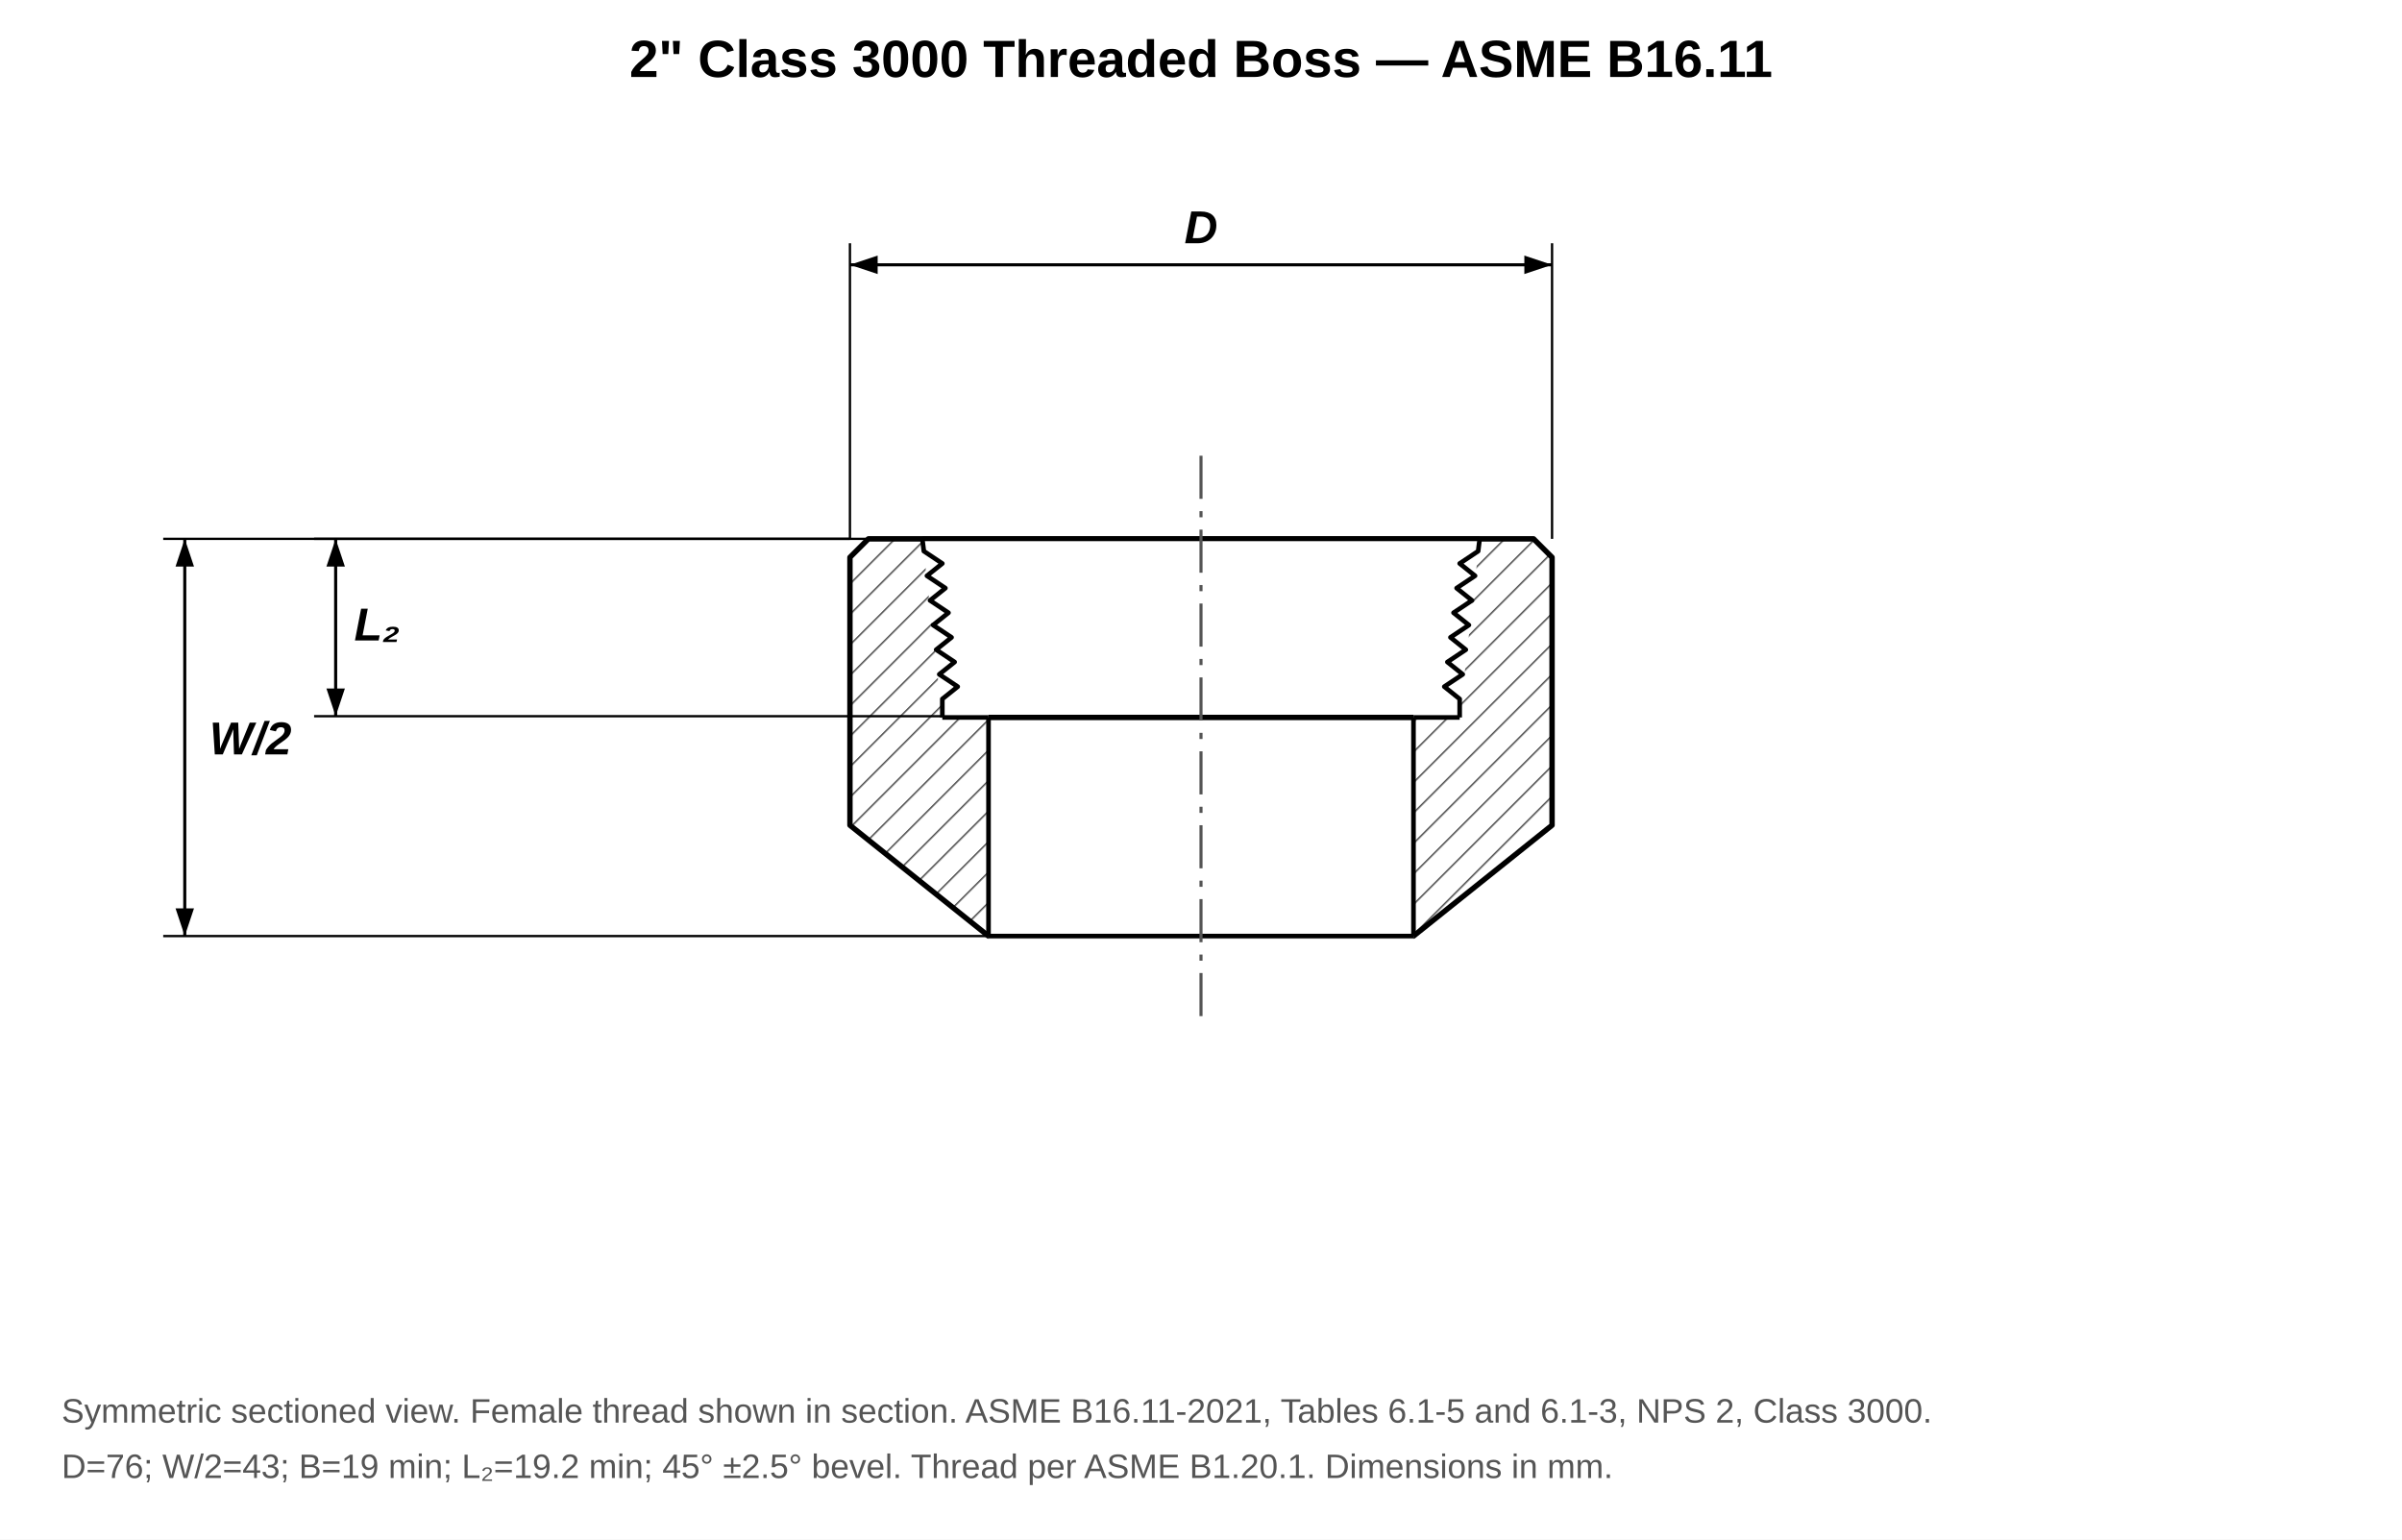
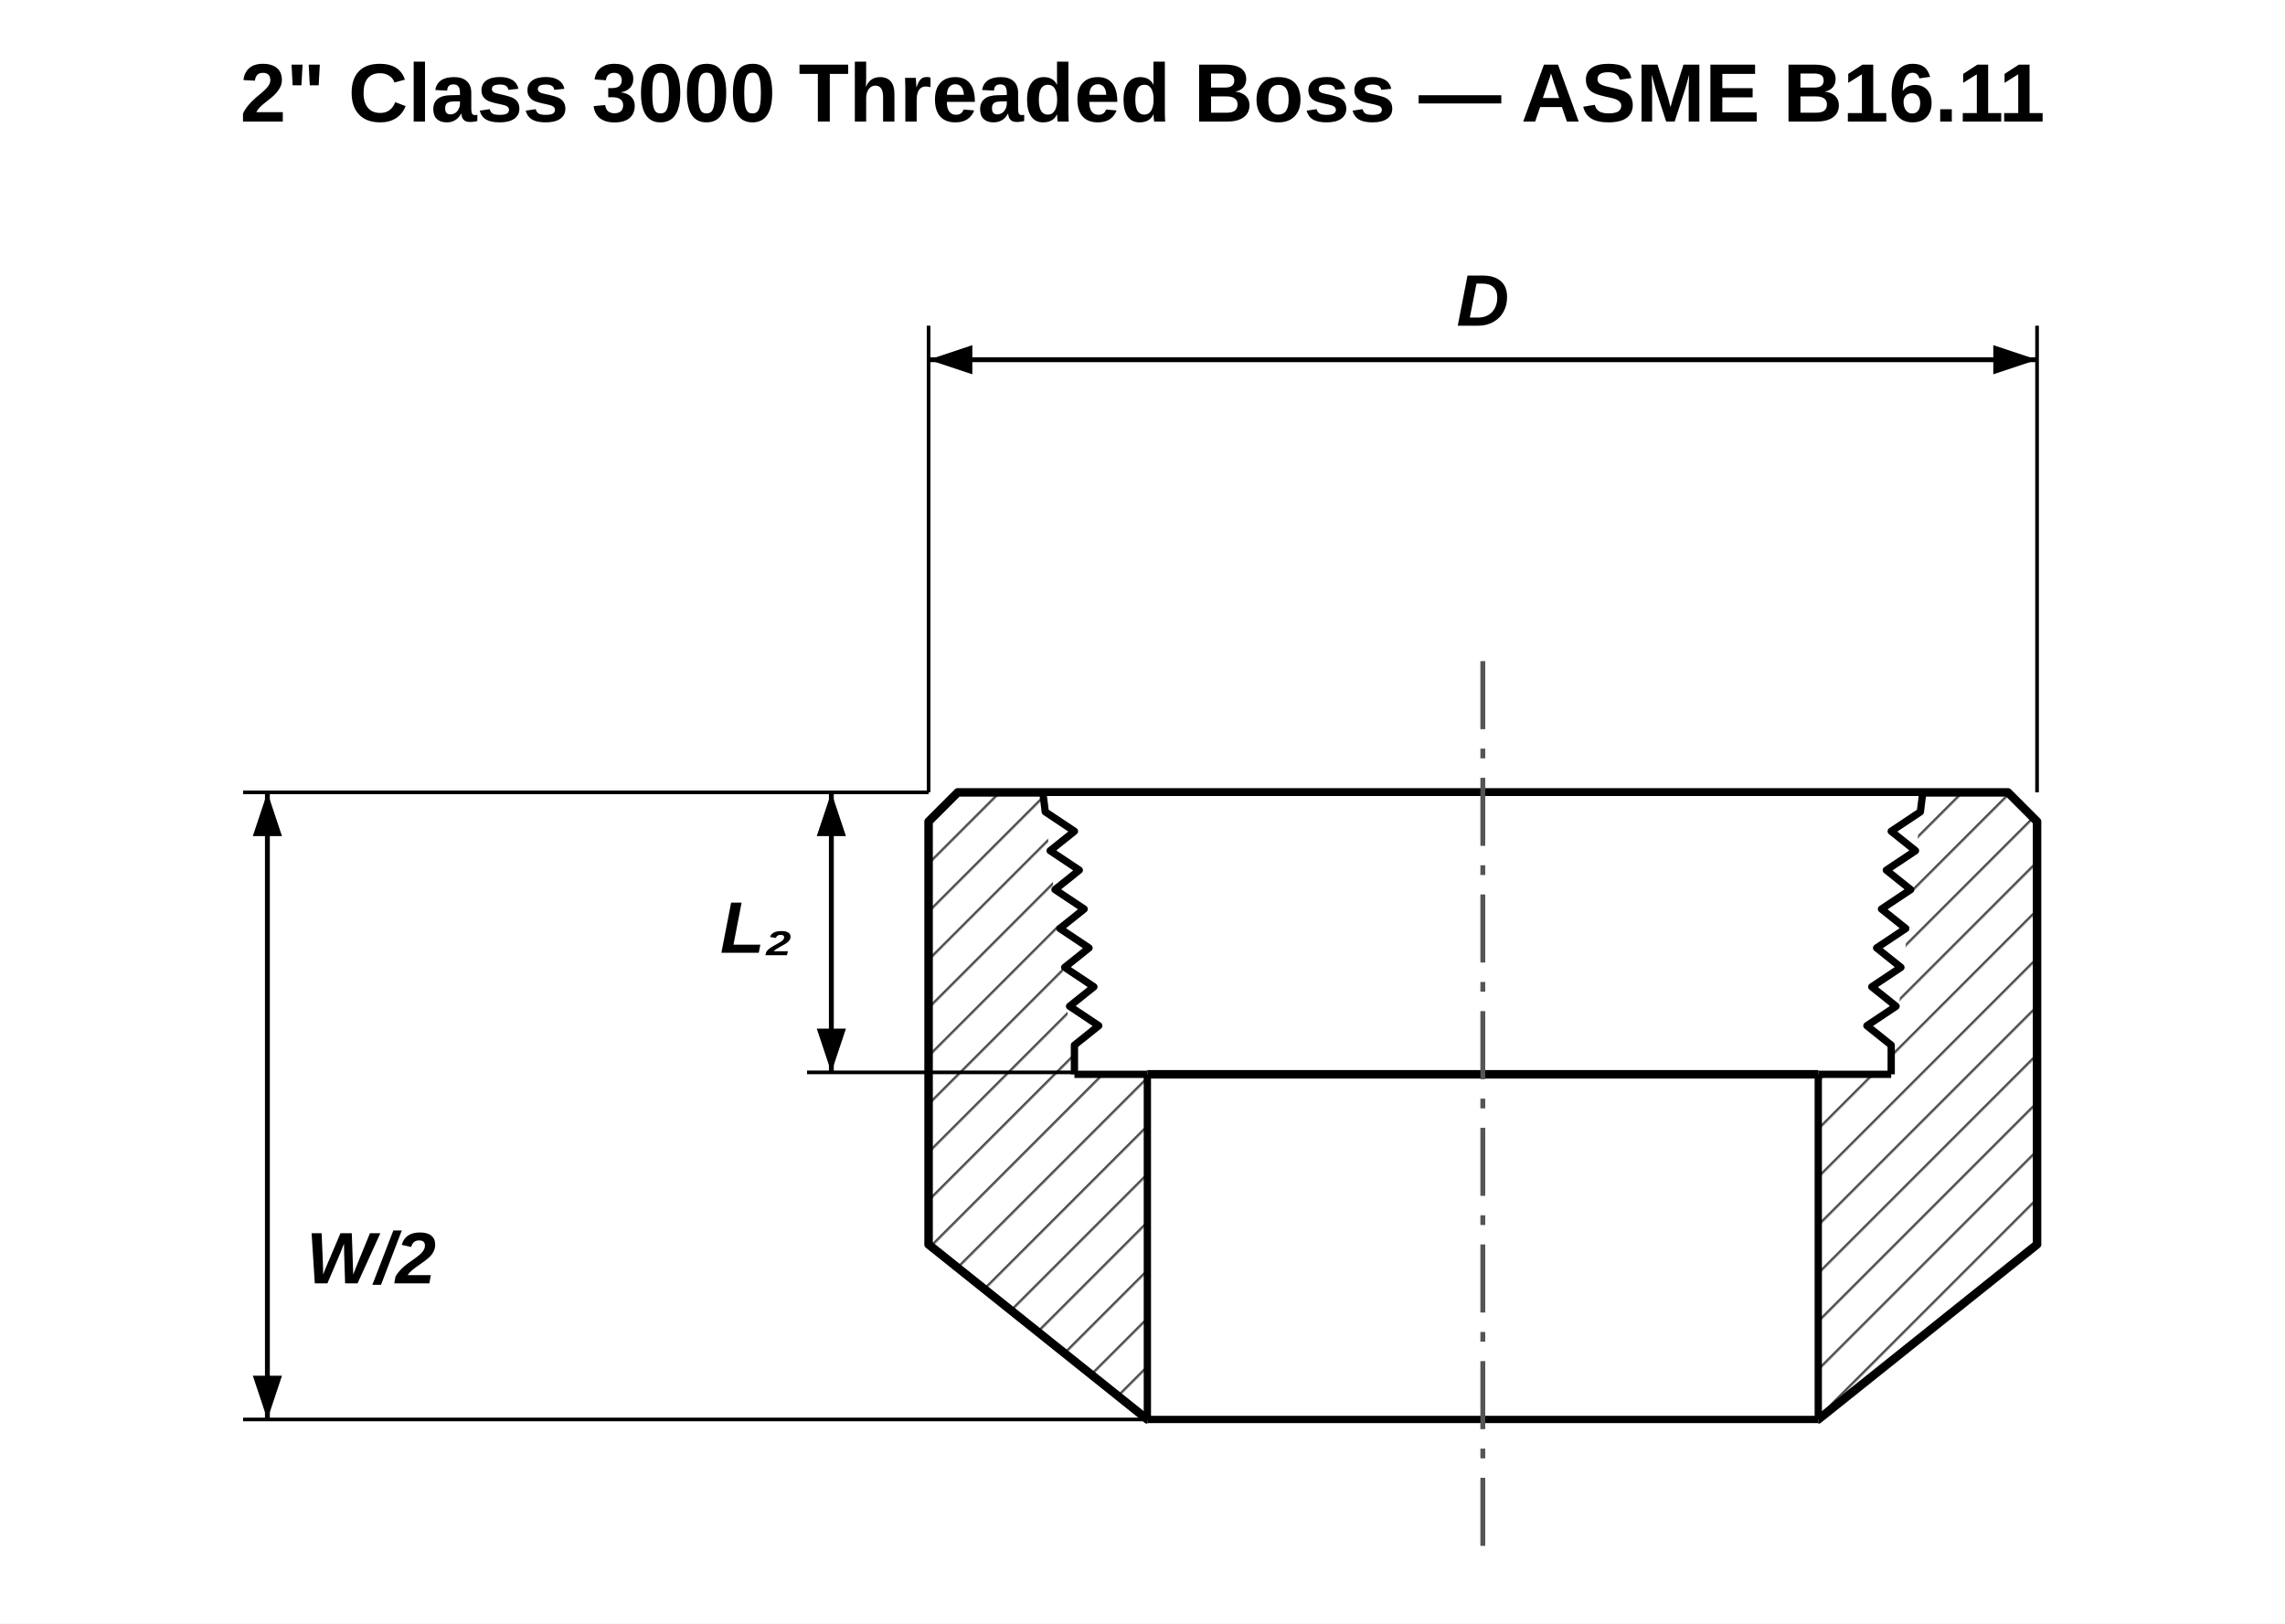
- <svg xmlns="http://www.w3.org/2000/svg" width="780" height="500" viewBox="0 0 780 500" font-family="Arial, sans-serif">
-   <rect width="780" height="500" fill="white" />
+ <svg xmlns="http://www.w3.org/2000/svg" width="470" height="334" viewBox="85 12 470 334" font-family="Arial, sans-serif">
+   <rect x="85" y="12" width="470" height="334" fill="white" />
  <defs>
    <pattern id="hatchBossT" patternUnits="userSpaceOnUse" width="7" height="7" patternTransform="rotate(45)">
      <rect width="7" height="7" fill="white" />
      <line x1="0" y1="0" x2="0" y2="7" stroke="#555" stroke-width="1" />
    </pattern>
    <marker id="arrowStartBossT" markerWidth="10" markerHeight="10" refX="0" refY="3" orient="auto" markerUnits="userSpaceOnUse">
      <path d="M9,0 L9,6 L0,3 z" fill="black" />
    </marker>
    <marker id="arrowEndBossT" markerWidth="10" markerHeight="10" refX="9" refY="3" orient="auto" markerUnits="userSpaceOnUse">
      <path d="M0,0 L0,6 L9,3 z" fill="black" />
    </marker>
    <g id="femaleThreadBossT">
      <path d="M-90.5,0 L90.5,0 L84,58 L-84,58 Z" fill="white" />
      <path d="M-90.5,0 L-90,4 L-84,8 L-89,12 L-83,16 L-88,20 L-82,24                L-87,28 L-81,32 L-86,36 L-80,40 L-85,44 L-79,48 L-84,52 L-84,58" fill="none" stroke="black" stroke-width="1.5" stroke-linejoin="round" />
      <path d="M90.5,0 L90,4 L84,8 L89,12 L83,16 L88,20 L82,24                L87,28 L81,32 L86,36 L80,40 L85,44 L79,48 L84,52 L84,58" fill="none" stroke="black" stroke-width="1.5" stroke-linejoin="round" />
      <line x1="-90.5" y1="0" x2="90.5" y2="0" stroke="black" stroke-width="1.5" />
      <line x1="-84" y1="58" x2="-69" y2="58" stroke="black" stroke-width="1.5" />
      <line x1="69" y1="58" x2="84" y2="58" stroke="black" stroke-width="1.5" />
    </g>
  </defs>
-   <text x="390" y="25" text-anchor="middle" font-size="17" font-weight="bold">2" Class 3000 Threaded Boss — ASME B16.11</text>
+   <text x="320" y="37" text-anchor="middle" font-size="17" font-weight="bold">2" Class 3000 Threaded Boss — ASME B16.11</text>
  <path d="M282,175 L498,175 L504,181 L504,268            L459,304 L321,304            L276,268 L276,181 Z" fill="url(#hatchBossT)" stroke="black" stroke-width="1.75" stroke-linejoin="round" />
  <rect x="321" y="233" width="138" height="72" fill="white" />
  <line x1="321" y1="233" x2="321" y2="304" stroke="black" stroke-width="1.5" />
  <line x1="459" y1="233" x2="459" y2="304" stroke="black" stroke-width="1.5" />
  <line x1="321" y1="304" x2="459" y2="304" stroke="black" stroke-width="1.5" />
  <use href="#femaleThreadBossT" transform="translate(390 175)" />
  <line x1="321" y1="233" x2="459" y2="233" stroke="black" stroke-width="1.75" />
  <line x1="390" y1="148" x2="390" y2="334" stroke="#555" stroke-width="1" stroke-dasharray="14,4,2,4" />
  <g fill="none" stroke="black">
    <line x1="276" y1="175" x2="276" y2="79" stroke-width="0.75" />
    <line x1="504" y1="175" x2="504" y2="79" stroke-width="0.75" />
    <line x1="276" y1="86" x2="504" y2="86" stroke-width="1" marker-start="url(#arrowStartBossT)" marker-end="url(#arrowEndBossT)" />
  </g>
  <text x="390" y="79" text-anchor="middle" font-size="15" font-style="italic" font-weight="bold">D</text>
  <g fill="none" stroke="black">
-     <line x1="276" y1="175" x2="53" y2="175" stroke-width="0.75" />
-     <line x1="321" y1="304" x2="53" y2="304" stroke-width="0.75" />
-     <line x1="60" y1="175" x2="60" y2="304" stroke-width="1" marker-start="url(#arrowStartBossT)" marker-end="url(#arrowEndBossT)" />
-     <line x1="300" y1="175" x2="102" y2="175" stroke-width="0.75" />
-     <line x1="306" y1="232.6" x2="102" y2="232.6" stroke-width="0.75" />
-     <line x1="109" y1="175" x2="109" y2="232.6" stroke-width="1" marker-start="url(#arrowStartBossT)" marker-end="url(#arrowEndBossT)" />
+     <line x1="276" y1="175" x2="135" y2="175" stroke-width="0.75" />
+     <line x1="321" y1="304" x2="135" y2="304" stroke-width="0.75" />
+     <line x1="140" y1="175" x2="140" y2="304" stroke-width="1" marker-start="url(#arrowStartBossT)" marker-end="url(#arrowEndBossT)" />
+     <line x1="306" y1="232.6" x2="251" y2="232.6" stroke-width="0.75" />
+     <line x1="256" y1="175" x2="256" y2="232.6" stroke-width="1" marker-start="url(#arrowStartBossT)" marker-end="url(#arrowEndBossT)" />
  </g>
-   <text x="68" y="245" text-anchor="start" font-size="15" font-style="italic" font-weight="bold">W/2</text>
-   <text x="115" y="208" text-anchor="start" font-size="15" font-style="italic" font-weight="bold">L₂</text>
-   <g font-size="11" fill="#555">
-     <text x="20" y="462">Symmetric sectioned view. Female thread shown in section. ASME B16.11-2021, Tables 6.1-5 and 6.1-3, NPS 2, Class 3000.</text>
-     <text x="20" y="480">D=76; W/2=43; B=19 min; L₂=19.2 min; 45° ±2.5° bevel. Thread per ASME B1.20.1. Dimensions in mm.</text>
-   </g>
+   <text x="148" y="276" text-anchor="start" font-size="15" font-style="italic" font-weight="bold">W/2</text>
+   <text x="248" y="208" text-anchor="end" font-size="15" font-style="italic" font-weight="bold">L₂</text>
</svg>
